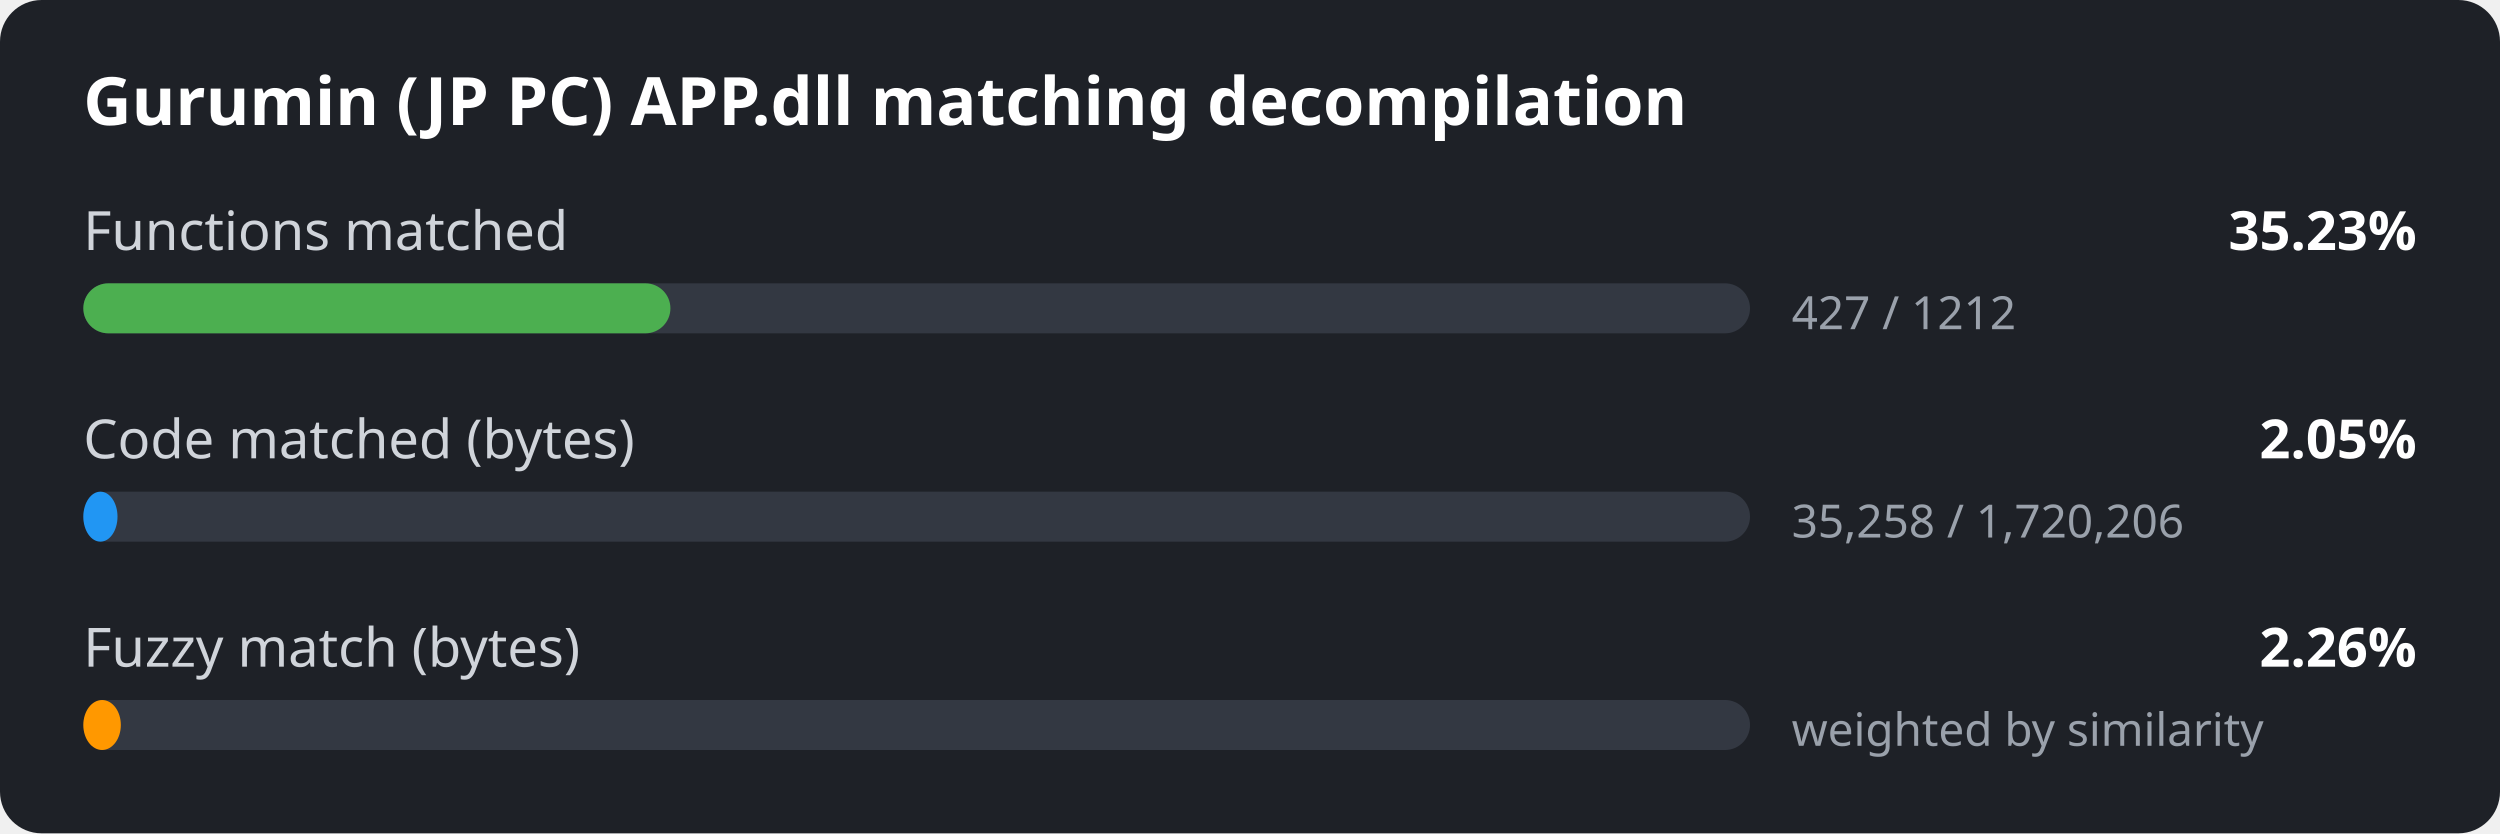
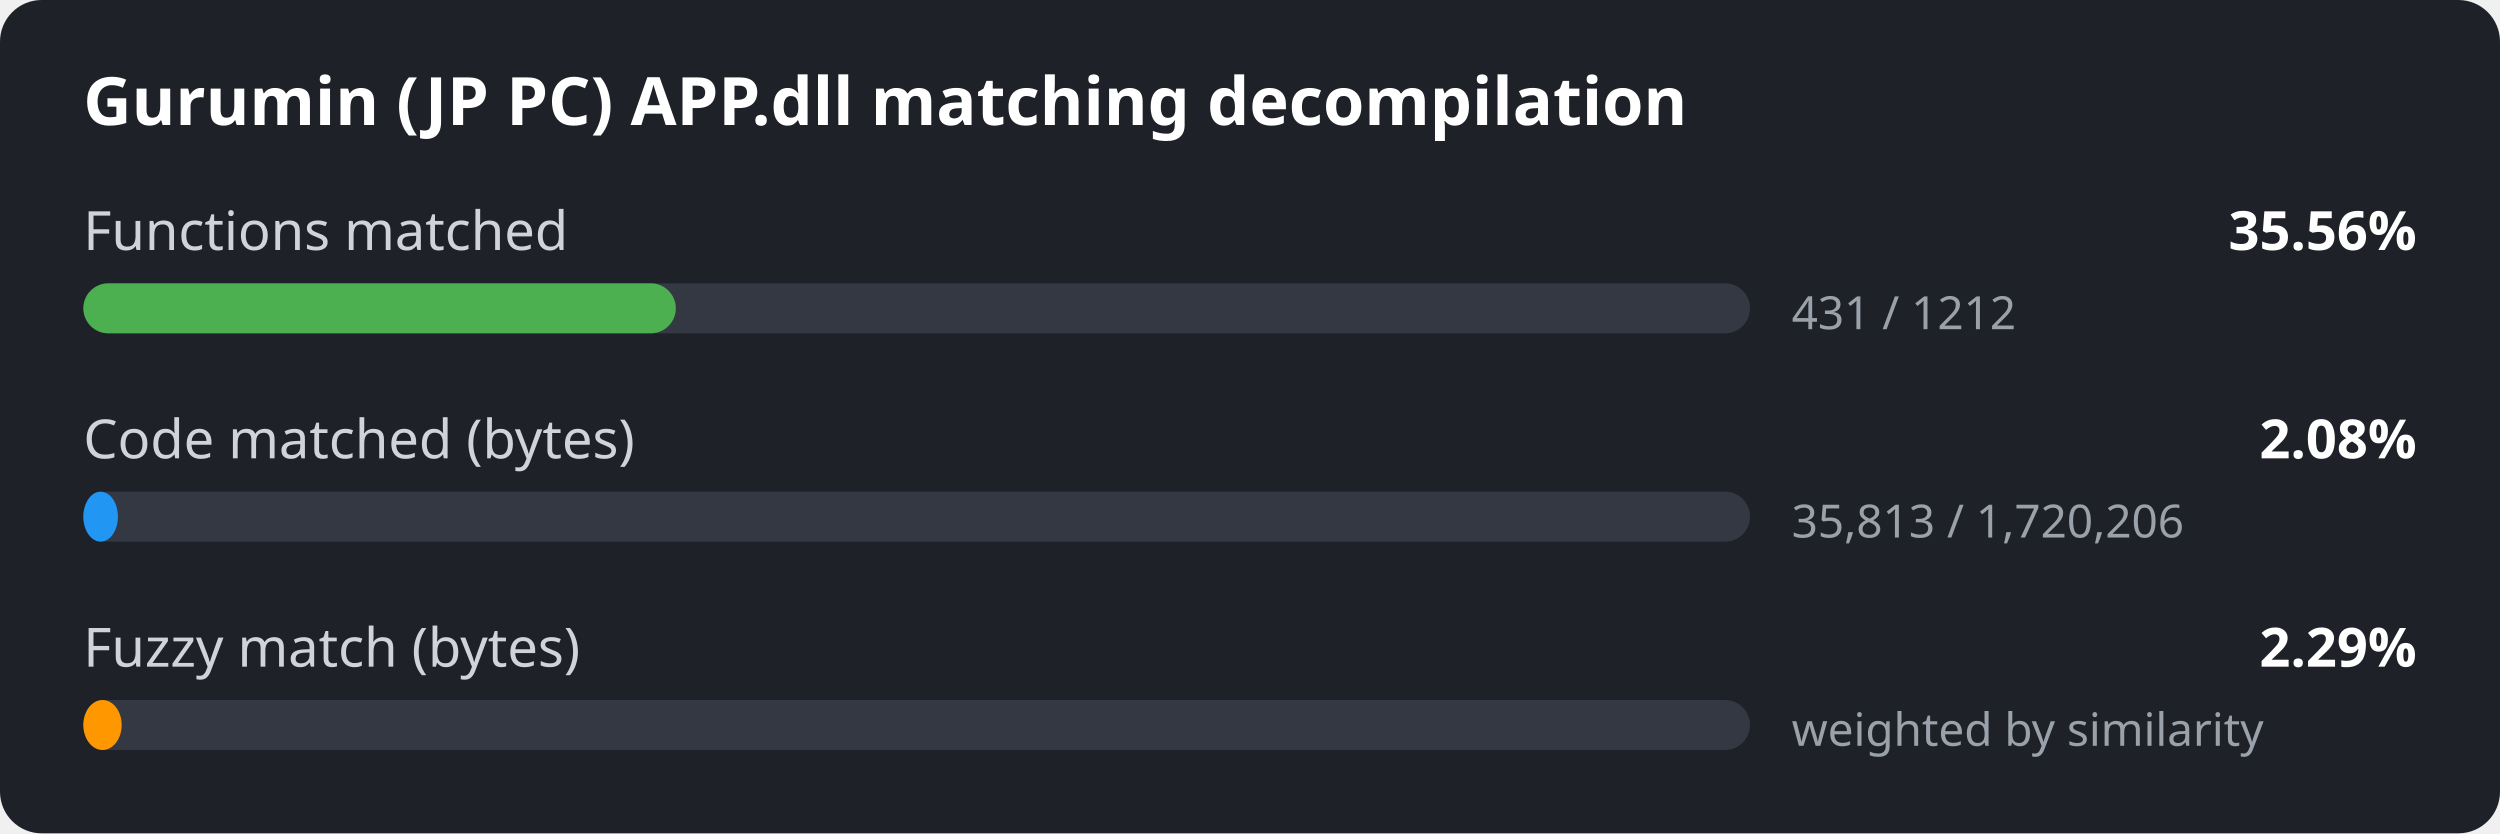
<svg xmlns="http://www.w3.org/2000/svg" width="600" height="200" viewBox="0 0 600 200">
  <style>
.bg { fill: #1e2127; }
.title { font: 600 16px sans-serif; fill: #ffffff; }
.label { font: 13px sans-serif; fill: #d0d4da; }
.value { font: 600 13px sans-serif; fill: #ffffff; }
.detail { font: 11px sans-serif; fill: #9aa1ab; }
.track { fill: #333842; }
</style>
  <rect width="600" height="200" rx="10" class="bg" />
  <text x="20" y="30" class="title">Gurumin (JP PC) APP.dll matching decompilation</text>
  <text x="20" y="60" class="label">Functions matched</text>
-   <text x="580" y="60" class="value" text-anchor="end">35.23%</text>
+   <text x="580" y="60" class="value" text-anchor="end">35.56%</text>
  <rect x="20" y="68" width="400" height="12" rx="6" class="track" />
-   <rect x="20" y="68" width="140.9" height="12" rx="6" fill="#4caf50" />
-   <text x="430" y="79" class="detail">427 / 1212</text>
+   <rect x="20" y="68" width="142.2" height="12" rx="6" fill="#4caf50" />
+   <text x="430" y="79" class="detail">431 / 1212</text>
  <text x="20" y="110" class="label">Code matched (bytes)</text>
-   <text x="580" y="110" class="value" text-anchor="end">2.05%</text>
+   <text x="580" y="110" class="value" text-anchor="end">2.08%</text>
  <rect x="20" y="118" width="400" height="12" rx="6" class="track" />
-   <rect x="20" y="118" width="8.2" height="12" rx="6" fill="#2196f3" />
-   <text x="430" y="129" class="detail">35,258 / 1,720,206</text>
+   <rect x="20" y="118" width="8.3" height="12" rx="6" fill="#2196f3" />
+   <text x="430" y="129" class="detail">35,813 / 1,720,206</text>
  <text x="20" y="160" class="label">Fuzzy match (bytes)</text>
-   <text x="580" y="160" class="value" text-anchor="end">2.26%</text>
+   <text x="580" y="160" class="value" text-anchor="end">2.29%</text>
  <rect x="20" y="168" width="400" height="12" rx="6" class="track" />
-   <rect x="20" y="168" width="9.0" height="12" rx="6" fill="#ff9800" />
+   <rect x="20" y="168" width="9.2" height="12" rx="6" fill="#ff9800" />
  <text x="430" y="179" class="detail">weighted by similarity</text>
</svg>
